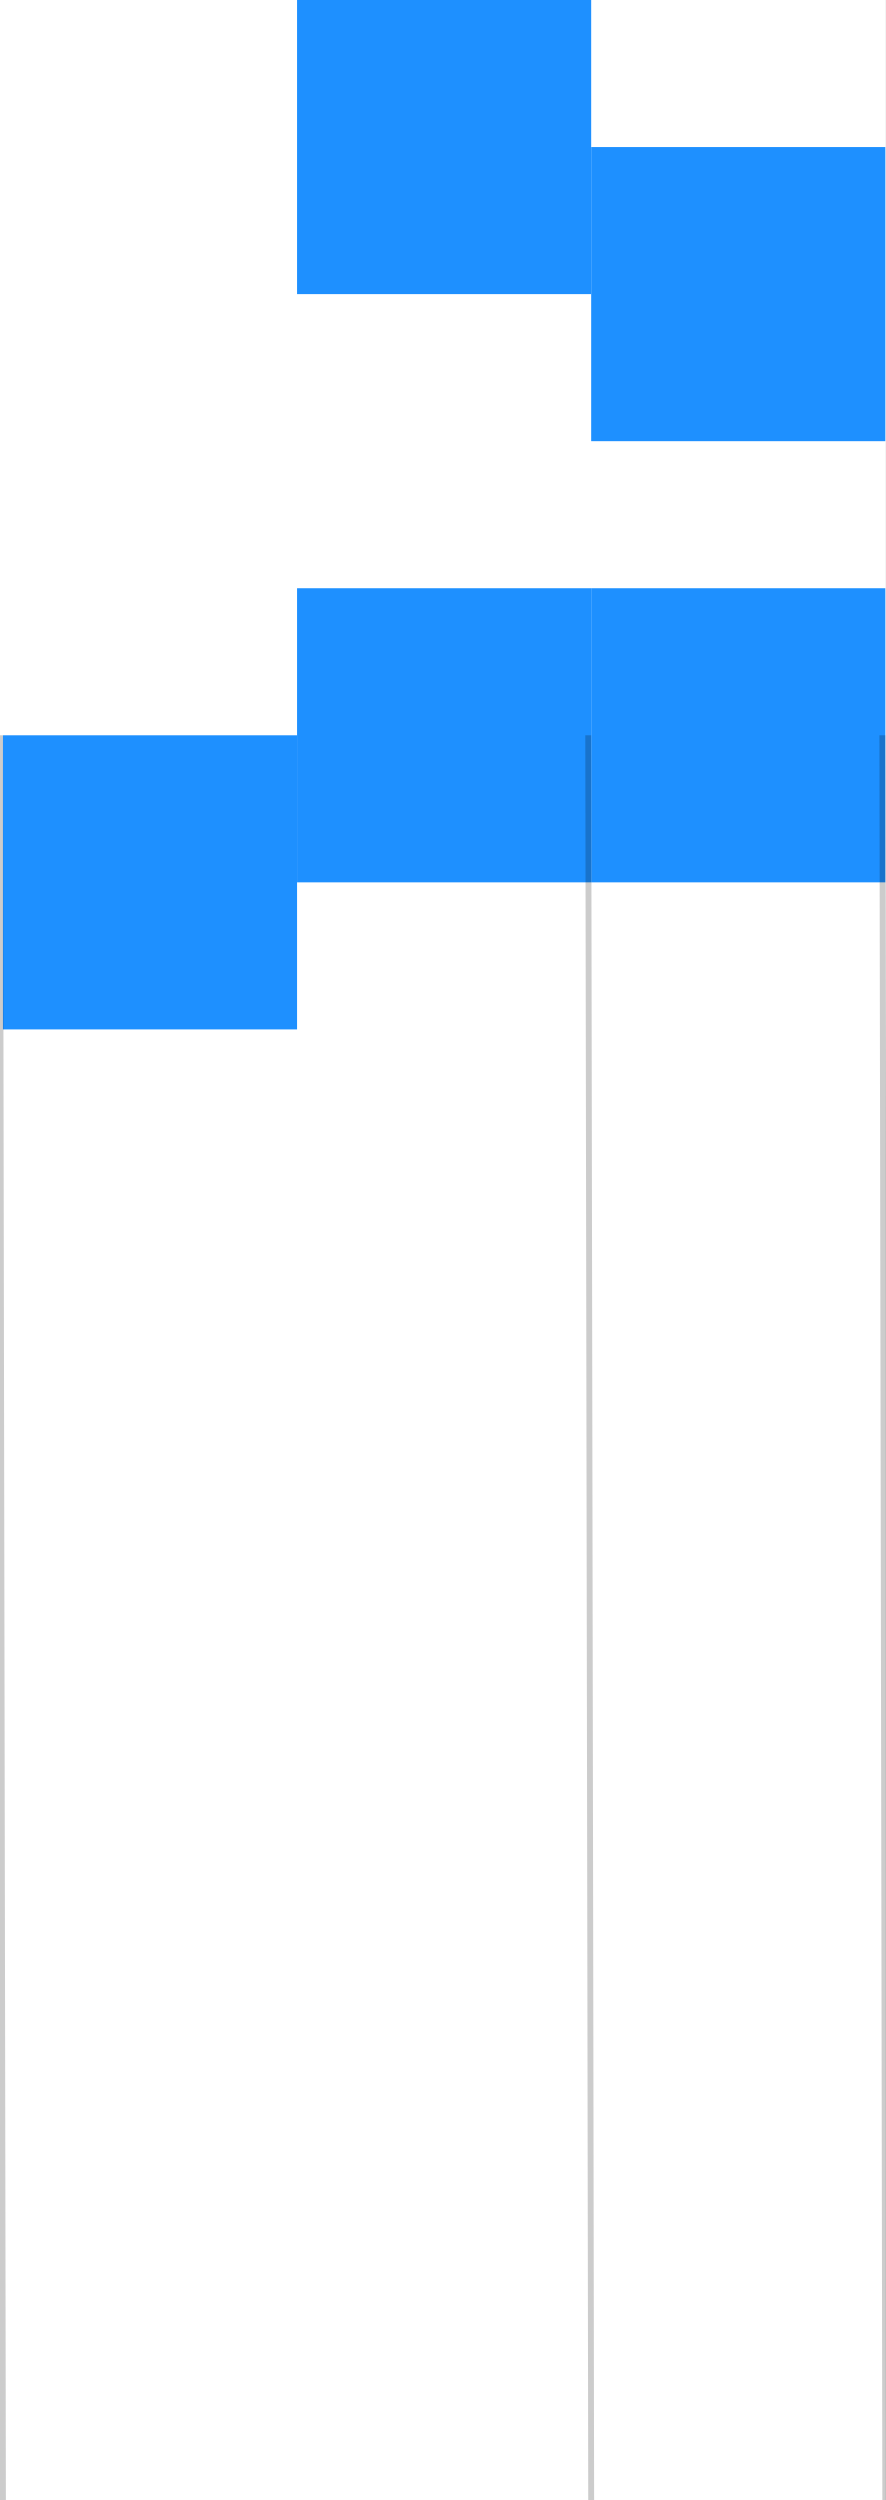
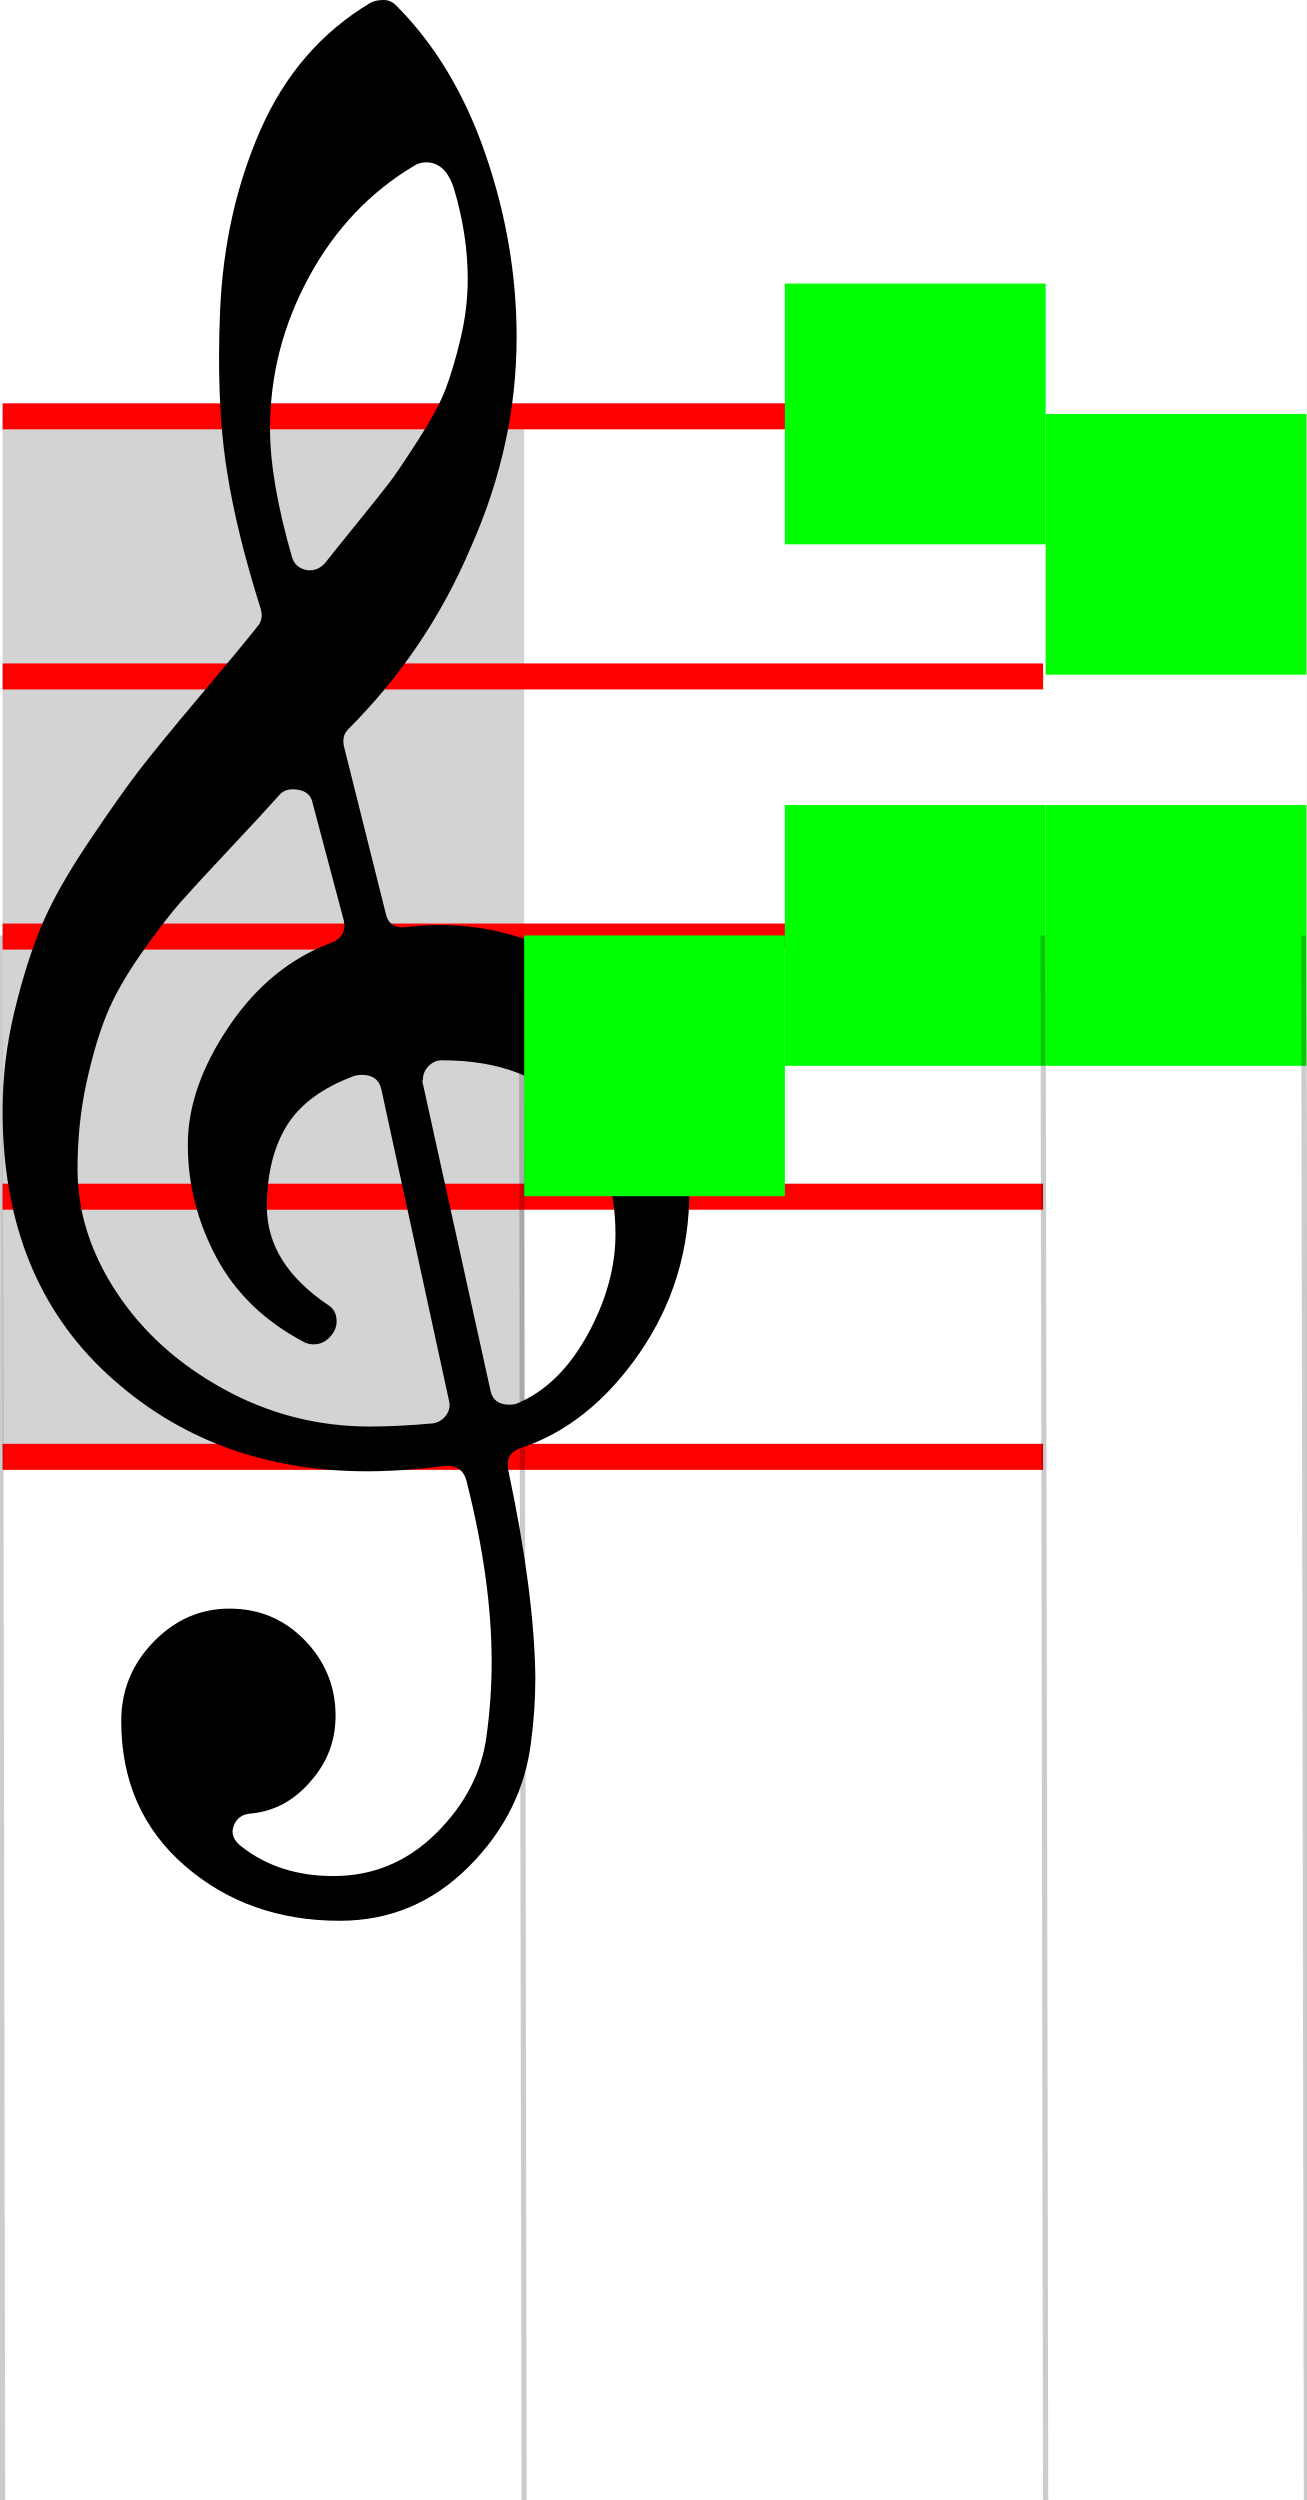
- <svg xmlns="http://www.w3.org/2000/svg" width="30.1" height="85" viewBox="0 0 30.1 85">
-   <rect x="0" y="0" width="30.1" height="85" fill="white" />
-   <rect x="10.1" y="20" width="10" height="10" fill="dodgerblue" />
-   <rect x="0.1" y="25" width="10" height="10" fill="dodgerblue" />
-   <rect x="10.1" y="0" width="10" height="10" fill="dodgerblue" />
-   <rect x="20.1" y="5" width="10" height="10" fill="dodgerblue" />
-   <rect x="20.1" y="20" width="10" height="10" fill="dodgerblue" />
-   <line x1="0" y1="25" x2="0.1" y2="85" stroke="rgba(0,0,0,0.2)" stroke-width="0.2" />
-   <line x1="20" y1="25" x2="20.1" y2="85" stroke="rgba(0,0,0,0.2)" stroke-width="0.2" />
-   <line x1="30" y1="25" x2="30.1" y2="85" stroke="rgba(0,0,0,0.2)" stroke-width="0.2" />
+ <svg xmlns="http://www.w3.org/2000/svg" width="50.1" height="95.874" viewBox="0 0 50.1 95.874">
+   <rect x="0" y="0" width="50.1" height="95.874" fill="white" />
+   <rect x="0.1" y="15.874" width="20" height="40" fill="lightgray" />
+   <path d="M 0.1 56.368 L 0.1 55.37 L 40.003 55.37 L 40.003 56.368 L 0.1 56.368 Z M 0.1 46.392 L 0.1 45.394 L 40.003 45.394 L 40.003 46.392 L 0.1 46.392 Z M 0.1 36.416 L 0.1 35.418 L 40.003 35.418 L 40.003 36.416 L 0.1 36.416 Z M 0.1 26.44 L 0.1 25.443 L 40.003 25.443 L 40.003 26.44 L 0.1 26.44 Z M 0.1 16.464 L 0.1 15.467 L 40.003 15.467 L 40.003 16.464 L 0.1 16.464 Z " fill="red" />
+   <path d="M 9.996 23.343 Q 9.078 20.43 8.719 18.156 Q 8.4 16.241 8.4 13.687 Q 8.4 12.809 8.44 11.931 Q 8.599 8.14 9.996 4.968 Q 11.393 1.796 14.186 0.12 Q 14.385 0 14.705 0 Q 14.984 0 15.183 0.2 Q 17.418 2.434 18.615 5.906 Q 19.812 9.377 19.812 12.929 Q 19.812 17.039 18.056 20.989 Q 16.381 24.94 13.348 27.972 Q 13.108 28.212 13.188 28.611 L 14.784 34.995 Q 14.904 35.634 15.582 35.554 Q 16.221 35.474 16.819 35.474 Q 19.134 35.474 21.009 36.392 Q 22.885 37.31 24.042 38.786 Q 25.199 40.262 25.818 42.038 Q 26.436 43.814 26.436 45.689 Q 26.436 49.121 24.521 51.894 Q 22.605 54.667 19.932 55.545 Q 19.373 55.745 19.493 56.383 Q 20.491 61.092 20.53 64.324 Q 20.53 65.561 20.371 66.758 Q 20.052 69.511 17.977 71.586 Q 15.902 73.661 13.029 73.661 Q 9.517 73.661 7.083 71.547 Q 4.649 69.432 4.649 66 Q 4.649 64.244 5.886 62.967 Q 7.123 61.69 8.799 61.69 Q 10.515 61.69 11.692 62.907 Q 12.869 64.125 12.869 65.8 Q 12.869 67.237 11.911 68.314 Q 10.954 69.432 9.597 69.551 Q 9.118 69.591 8.959 70.03 Q 8.799 70.469 9.278 70.828 Q 10.714 71.946 12.789 71.946 Q 15.064 71.946 16.72 70.31 Q 18.376 68.674 18.655 66.599 Q 18.855 65.162 18.855 63.726 Q 18.855 60.613 17.897 56.822 Q 17.737 56.144 17.019 56.224 Q 15.423 56.423 14.066 56.423 Q 8.16 56.423 4.13 52.712 Q 0.1 49.001 0.1 42.617 Q 0.1 40.661 0.559 38.766 Q 1.018 36.871 1.596 35.494 Q 2.175 34.117 3.392 32.302 Q 4.609 30.486 5.347 29.528 Q 6.085 28.571 7.682 26.675 Q 9.278 24.78 9.876 24.022 Q 10.116 23.742 9.996 23.343 Z M 16.221 41.579 L 18.815 53.351 Q 18.934 53.869 19.533 53.869 Q 19.693 53.869 19.812 53.83 Q 21.448 53.151 22.526 51.196 Q 23.603 49.241 23.603 47.325 Q 23.603 44.532 21.967 42.617 Q 20.291 40.661 16.939 40.661 Q 16.66 40.661 16.44 40.881 Q 16.221 41.1 16.221 41.38 Q 16.181 41.499 16.221 41.579 Z M 10.714 30.486 Q 10.076 31.204 8.819 32.541 Q 7.562 33.878 6.943 34.576 Q 6.325 35.274 5.427 36.551 Q 4.529 37.828 4.09 38.906 Q 3.651 39.983 3.312 41.539 Q 2.973 43.096 2.973 44.851 Q 2.973 47.285 4.469 49.56 Q 5.966 51.834 8.579 53.271 Q 11.193 54.707 14.186 54.707 Q 15.263 54.707 16.58 54.588 Q 16.899 54.548 17.099 54.288 Q 17.298 54.029 17.218 53.71 L 14.625 41.779 Q 14.505 41.22 13.867 41.22 Q 13.747 41.22 13.587 41.26 Q 11.752 41.938 10.994 43.175 Q 10.235 44.412 10.235 46.288 Q 10.235 48.482 12.63 50.079 Q 12.909 50.278 12.909 50.677 Q 12.909 50.996 12.65 51.276 Q 12.39 51.555 12.031 51.555 Q 11.832 51.555 11.672 51.475 Q 9.397 50.278 8.3 48.223 Q 7.203 46.168 7.203 43.894 Q 7.203 41.699 8.779 39.365 Q 10.355 37.03 12.709 36.152 Q 13.308 35.913 13.188 35.314 L 11.991 30.805 Q 11.911 30.366 11.433 30.287 Q 10.954 30.207 10.714 30.486 Z M 17.418 7.262 Q 17.099 6.225 16.341 6.225 Q 16.101 6.225 15.902 6.345 Q 13.348 7.861 11.852 10.614 Q 10.355 13.368 10.355 16.44 Q 10.355 18.435 11.193 21.348 Q 11.313 21.787 11.792 21.867 Q 12.191 21.907 12.47 21.588 Q 12.59 21.428 13.607 20.171 Q 14.625 18.914 14.944 18.495 Q 15.263 18.076 16.021 16.899 Q 16.78 15.722 17.079 14.944 Q 17.378 14.166 17.657 13.008 Q 17.937 11.851 17.937 10.694 Q 17.937 9.018 17.418 7.262 Z " fill="black" />
+   <rect x="30.1" y="30.874" width="10" height="10" fill="lime" />
+   <rect x="20.1" y="35.874" width="10" height="10" fill="lime" />
+   <rect x="30.1" y="10.874" width="10" height="10" fill="lime" />
+   <rect x="40.1" y="15.874" width="10" height="10" fill="lime" />
+   <rect x="40.1" y="30.874" width="10" height="10" fill="lime" />
+   <line x1="0" y1="35.874" x2="0.1" y2="95.874" stroke="rgba(0,0,0,0.2)" stroke-width="0.2" />
+   <line x1="20" y1="35.874" x2="20.1" y2="95.874" stroke="rgba(0,0,0,0.2)" stroke-width="0.2" />
+   <line x1="40" y1="35.874" x2="40.1" y2="95.874" stroke="rgba(0,0,0,0.2)" stroke-width="0.2" />
+   <line x1="50" y1="35.874" x2="50.1" y2="95.874" stroke="rgba(0,0,0,0.2)" stroke-width="0.2" />
</svg>
